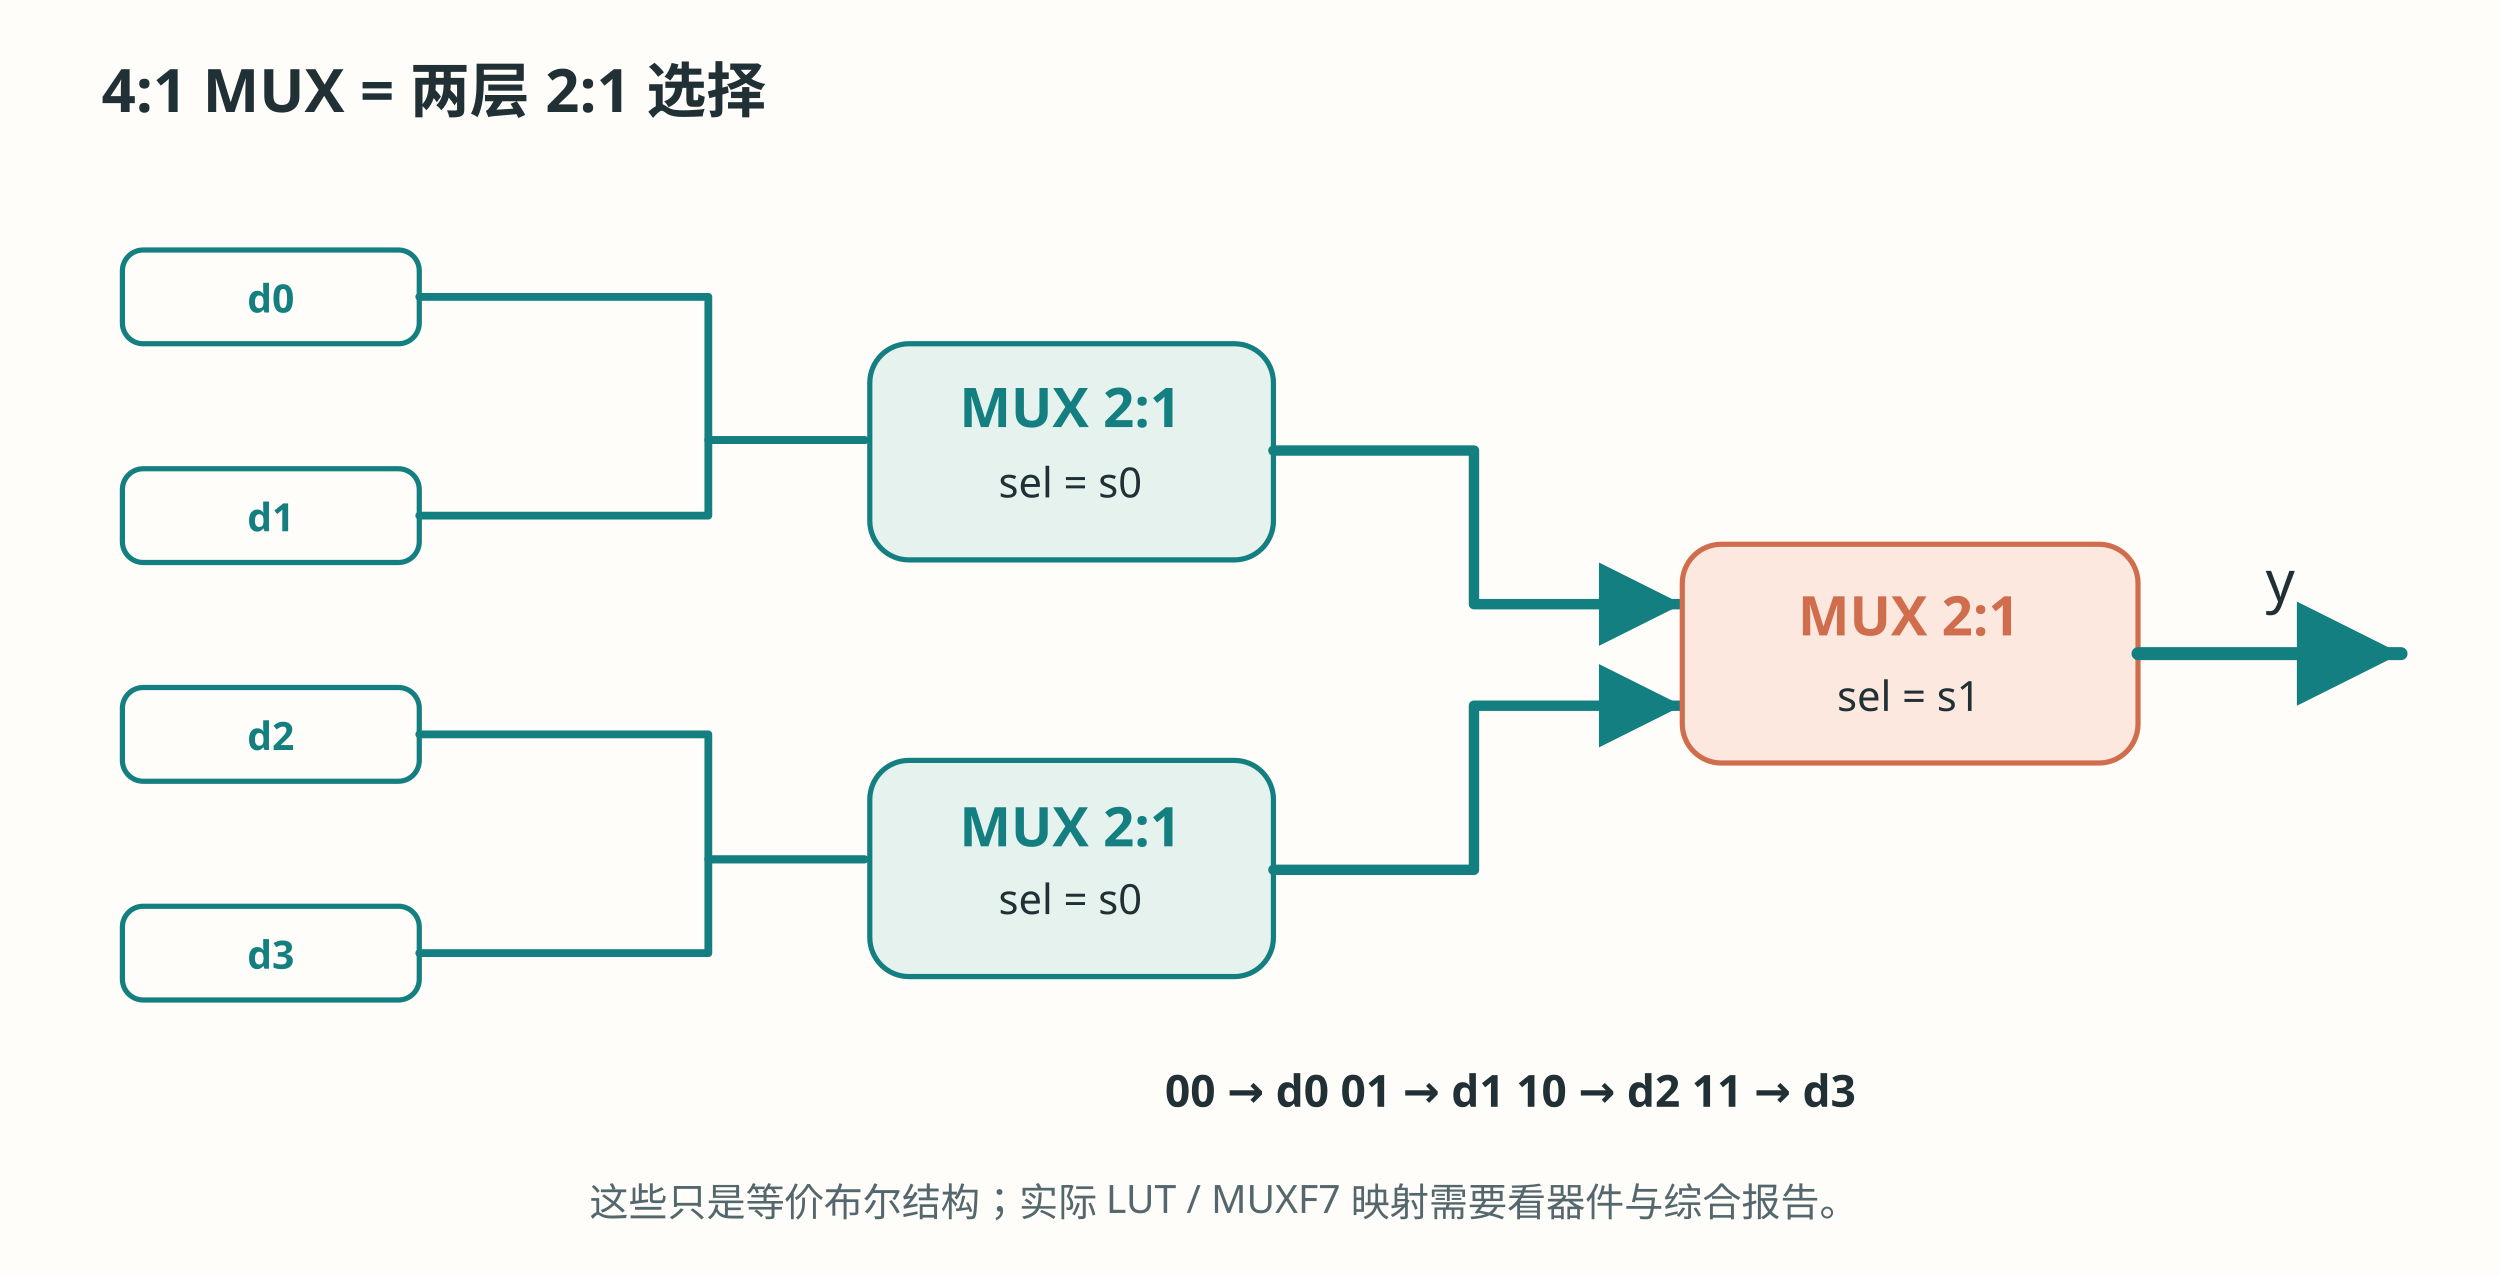
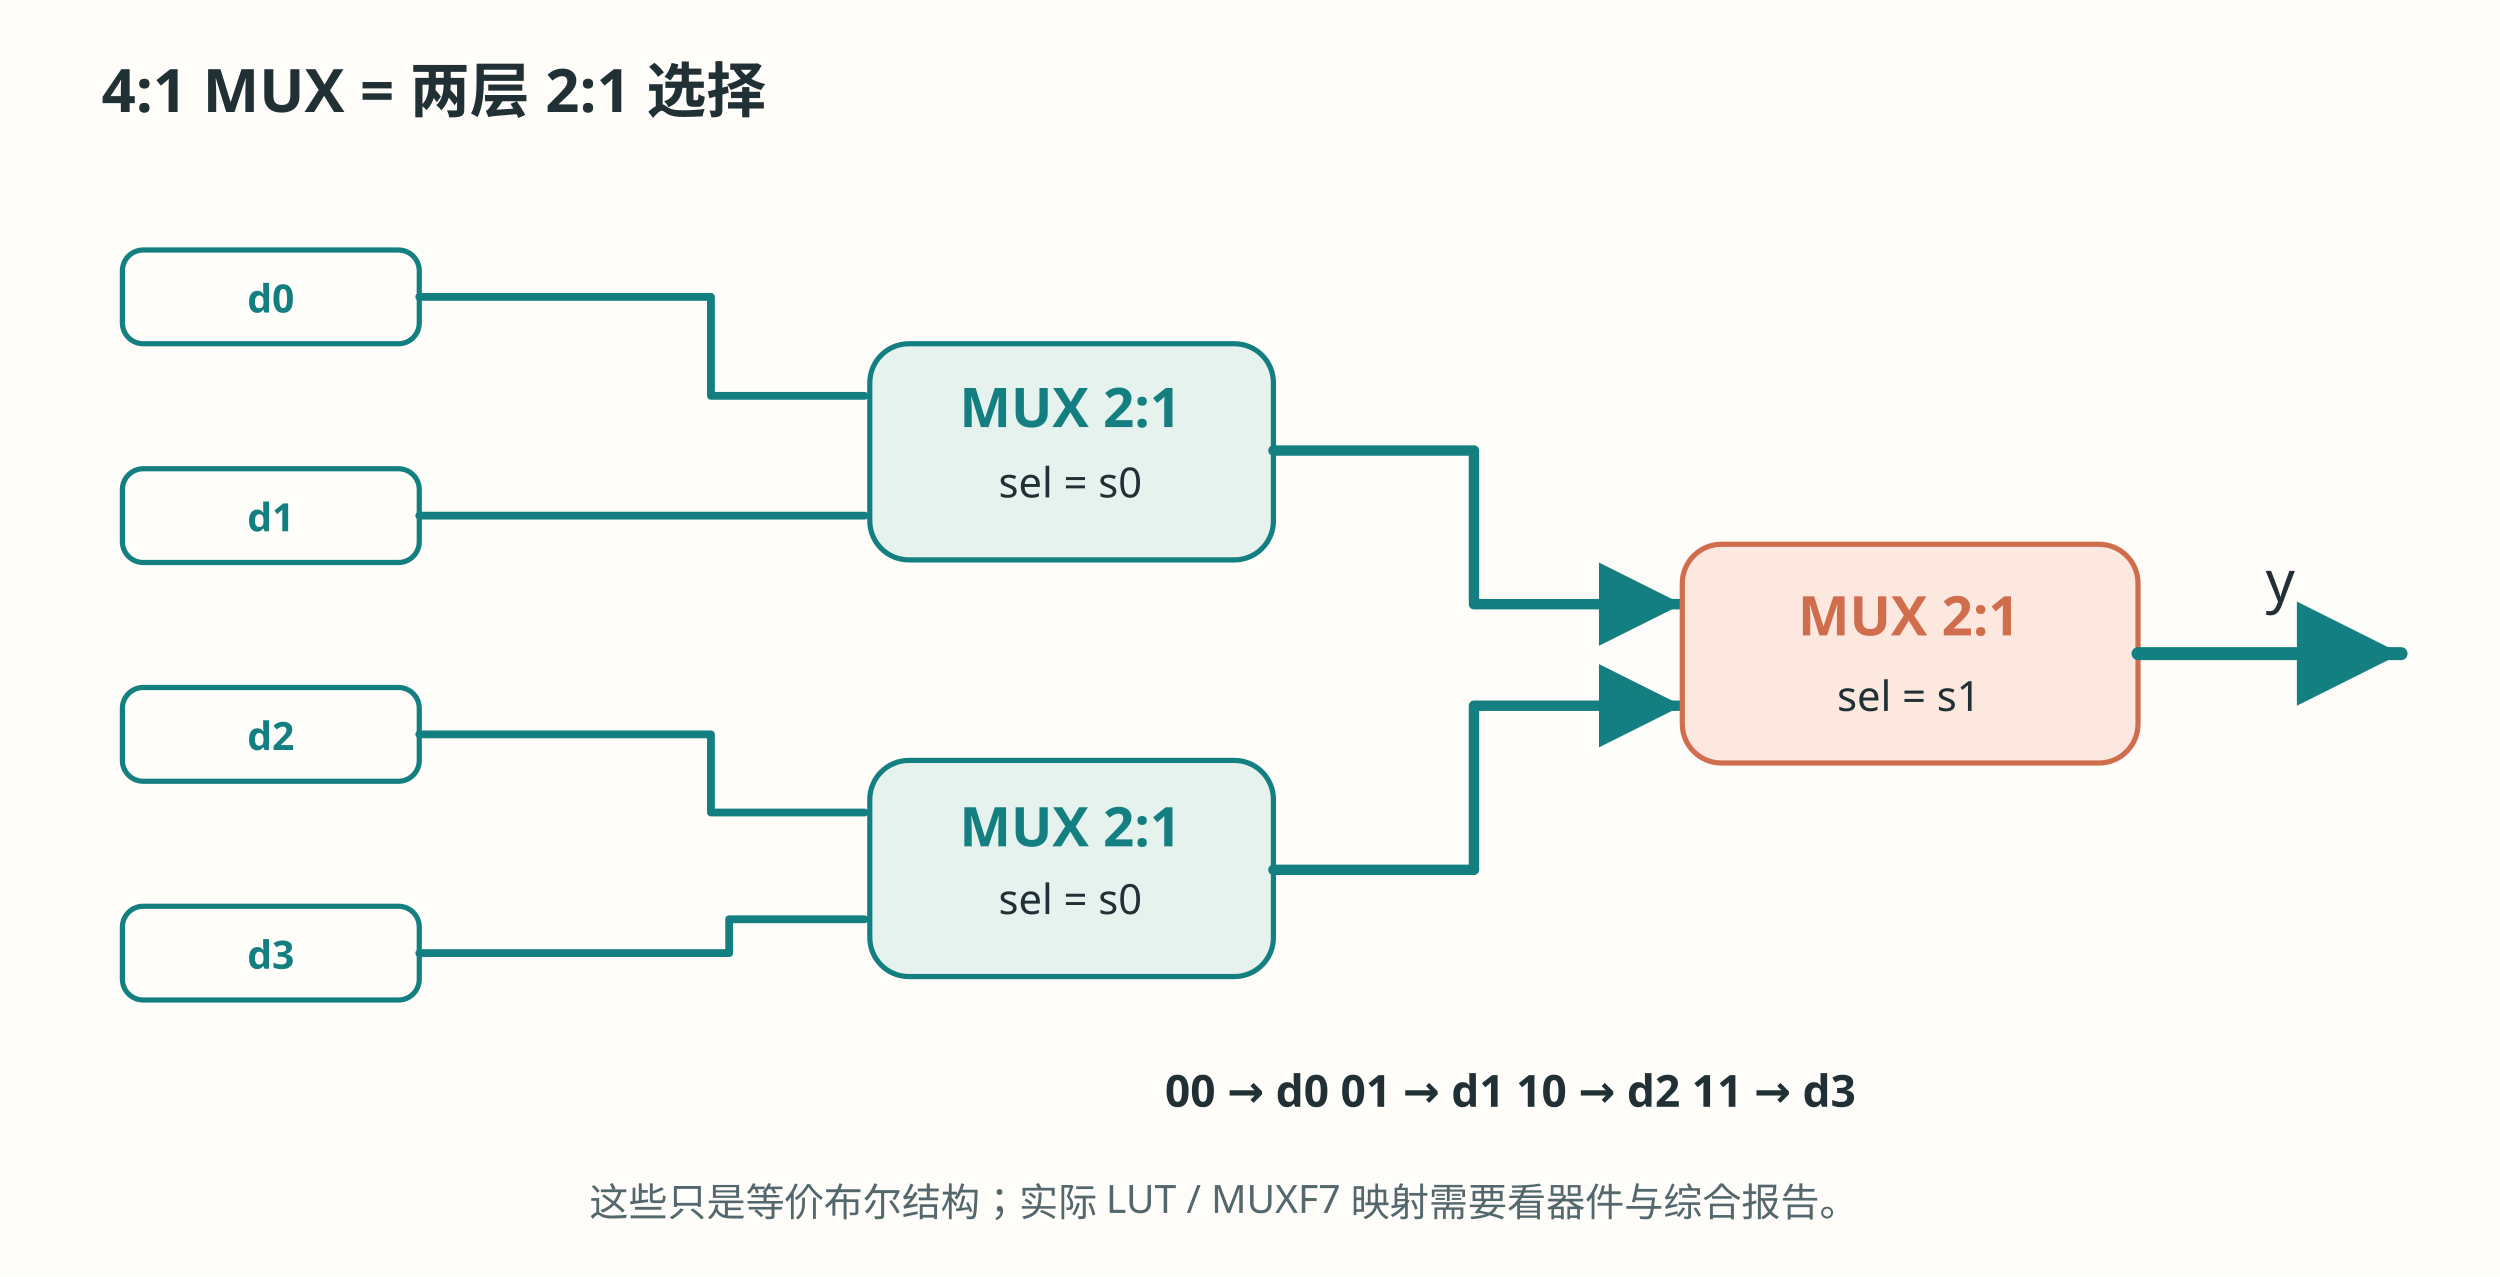
<svg xmlns="http://www.w3.org/2000/svg" viewBox="0 0 960 490" role="img" aria-labelledby="e01t e01d">
  <defs>
    <marker id="e01arrow" markerWidth="10" markerHeight="10" refX="8" refY="4" orient="auto">
      <path d="M0 0L8 4L0 8Z" fill="#147f80" />
    </marker>
  </defs>
  <rect width="960" height="490" fill="#fffdf9" />
  <text x="39" y="43" font-family="system-ui,sans-serif" font-size="23" fill="#203035" text-anchor="start" font-weight="750">4:1 MUX = 两层 2:1 选择</text>
  <rect x="47" y="96" width="114" height="36" rx="8" fill="#fffdf9" stroke="#147f80" stroke-width="2" />
  <text x="104" y="120" font-family="system-ui,sans-serif" font-size="15" fill="#147f80" text-anchor="middle" font-weight="700">d0</text>
-   <path d="M161 114H272V169H332" fill="none" stroke="#147f80" stroke-width="3" stroke-linecap="round" stroke-linejoin="round" />
+   <path d="M161 114H273V152H332" fill="none" stroke="#147f80" stroke-width="3" stroke-linecap="round" stroke-linejoin="round" />
  <rect x="47" y="180" width="114" height="36" rx="8" fill="#fffdf9" stroke="#147f80" stroke-width="2" />
  <text x="104" y="204" font-family="system-ui,sans-serif" font-size="15" fill="#147f80" text-anchor="middle" font-weight="700">d1</text>
-   <path d="M161 198H272V169H332" fill="none" stroke="#147f80" stroke-width="3" stroke-linecap="round" stroke-linejoin="round" />
+   <path d="M161 198H332" fill="none" stroke="#147f80" stroke-width="3" stroke-linecap="round" stroke-linejoin="round" />
  <rect x="47" y="264" width="114" height="36" rx="8" fill="#fffdf9" stroke="#147f80" stroke-width="2" />
  <text x="104" y="288" font-family="system-ui,sans-serif" font-size="15" fill="#147f80" text-anchor="middle" font-weight="700">d2</text>
-   <path d="M161 282H272V330H332" fill="none" stroke="#147f80" stroke-width="3" stroke-linecap="round" stroke-linejoin="round" />
+   <path d="M161 282H273V312H332" fill="none" stroke="#147f80" stroke-width="3" stroke-linecap="round" stroke-linejoin="round" />
  <rect x="47" y="348" width="114" height="36" rx="8" fill="#fffdf9" stroke="#147f80" stroke-width="2" />
  <text x="104" y="372" font-family="system-ui,sans-serif" font-size="15" fill="#147f80" text-anchor="middle" font-weight="700">d3</text>
-   <path d="M161 366H272V330H332" fill="none" stroke="#147f80" stroke-width="3" stroke-linecap="round" stroke-linejoin="round" />
+   <path d="M161 366H280V353H332" fill="none" stroke="#147f80" stroke-width="3" stroke-linecap="round" stroke-linejoin="round" />
  <rect x="334" y="132" width="155" height="83" rx="15" fill="#e5f2ee" stroke="#147f80" stroke-width="2" />
  <text x="411" y="164" font-family="system-ui,sans-serif" font-size="21" fill="#147f80" text-anchor="middle" font-weight="750">MUX 2:1</text>
  <text x="411" y="191" font-family="system-ui,sans-serif" font-size="16" fill="#203035" text-anchor="middle" font-weight="500">sel = s0</text>
  <rect x="334" y="292" width="155" height="83" rx="15" fill="#e5f2ee" stroke="#147f80" stroke-width="2" />
  <text x="411" y="325" font-family="system-ui,sans-serif" font-size="21" fill="#147f80" text-anchor="middle" font-weight="750">MUX 2:1</text>
  <text x="411" y="351" font-family="system-ui,sans-serif" font-size="16" fill="#203035" text-anchor="middle" font-weight="500">sel = s0</text>
  <path d="M489 173H566V232H646" fill="none" stroke="#147f80" stroke-width="4" stroke-linecap="round" stroke-linejoin="round" marker-end="url(#e01arrow)" />
  <path d="M489 334H566V271H646" fill="none" stroke="#147f80" stroke-width="4" stroke-linecap="round" stroke-linejoin="round" marker-end="url(#e01arrow)" />
  <rect x="646" y="209" width="175" height="84" rx="15" fill="#fce8df" stroke="#d06d4d" stroke-width="2" />
  <text x="733" y="244" font-family="system-ui,sans-serif" font-size="21" fill="#d06d4d" text-anchor="middle" font-weight="750">MUX 2:1</text>
  <text x="733" y="273" font-family="system-ui,sans-serif" font-size="16" fill="#203035" text-anchor="middle" font-weight="500">sel = s1</text>
  <path d="M821 251H922" fill="none" stroke="#147f80" stroke-width="5" stroke-linecap="round" stroke-linejoin="round" marker-end="url(#e01arrow)" />
  <text x="870" y="231" font-family="system-ui,sans-serif" font-size="22" fill="#203035" text-anchor="start" font-weight="500">y</text>
  <text x="580" y="425" font-family="system-ui,sans-serif" font-size="17" fill="#203035" text-anchor="middle" font-weight="700">00 → d0    01 → d1    10 → d2    11 → d3</text>
  <text x="470" y="467" font-family="system-ui,sans-serif" font-size="15" fill="#53676d" text-anchor="middle" font-weight="500">这些只是等价布尔结构；实际 LUT / MUXF7 映射需要看器件与综合报告。</text>
</svg>
